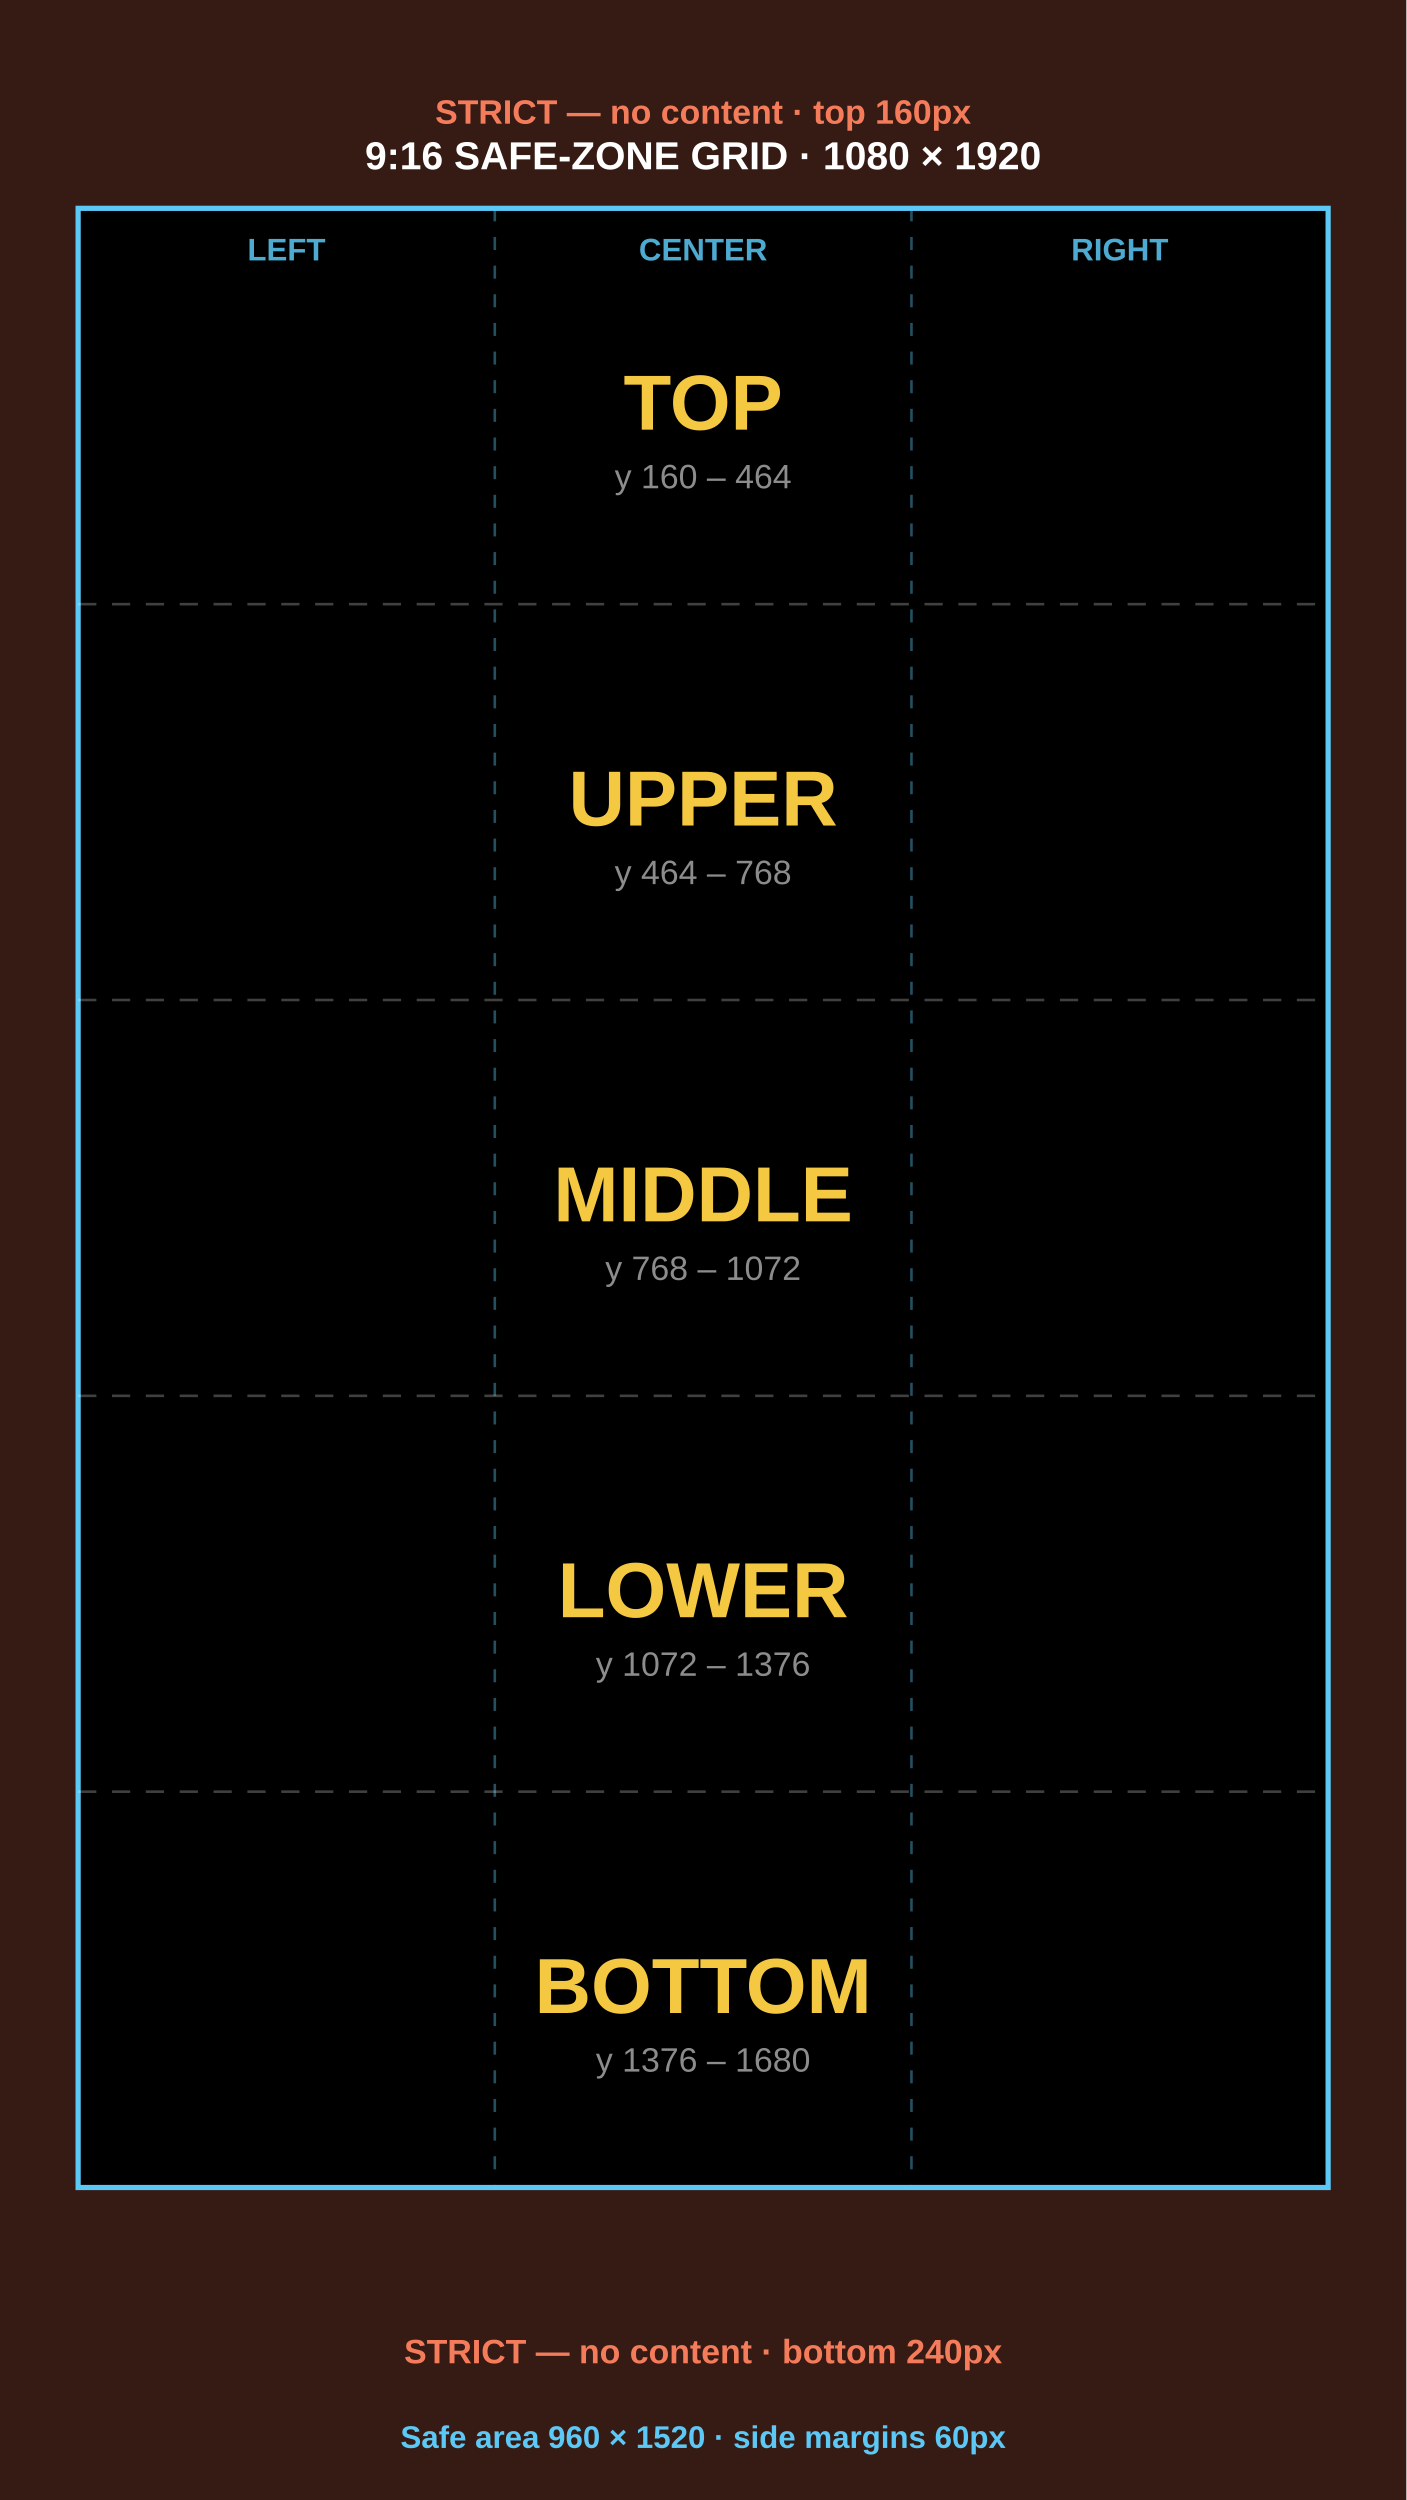
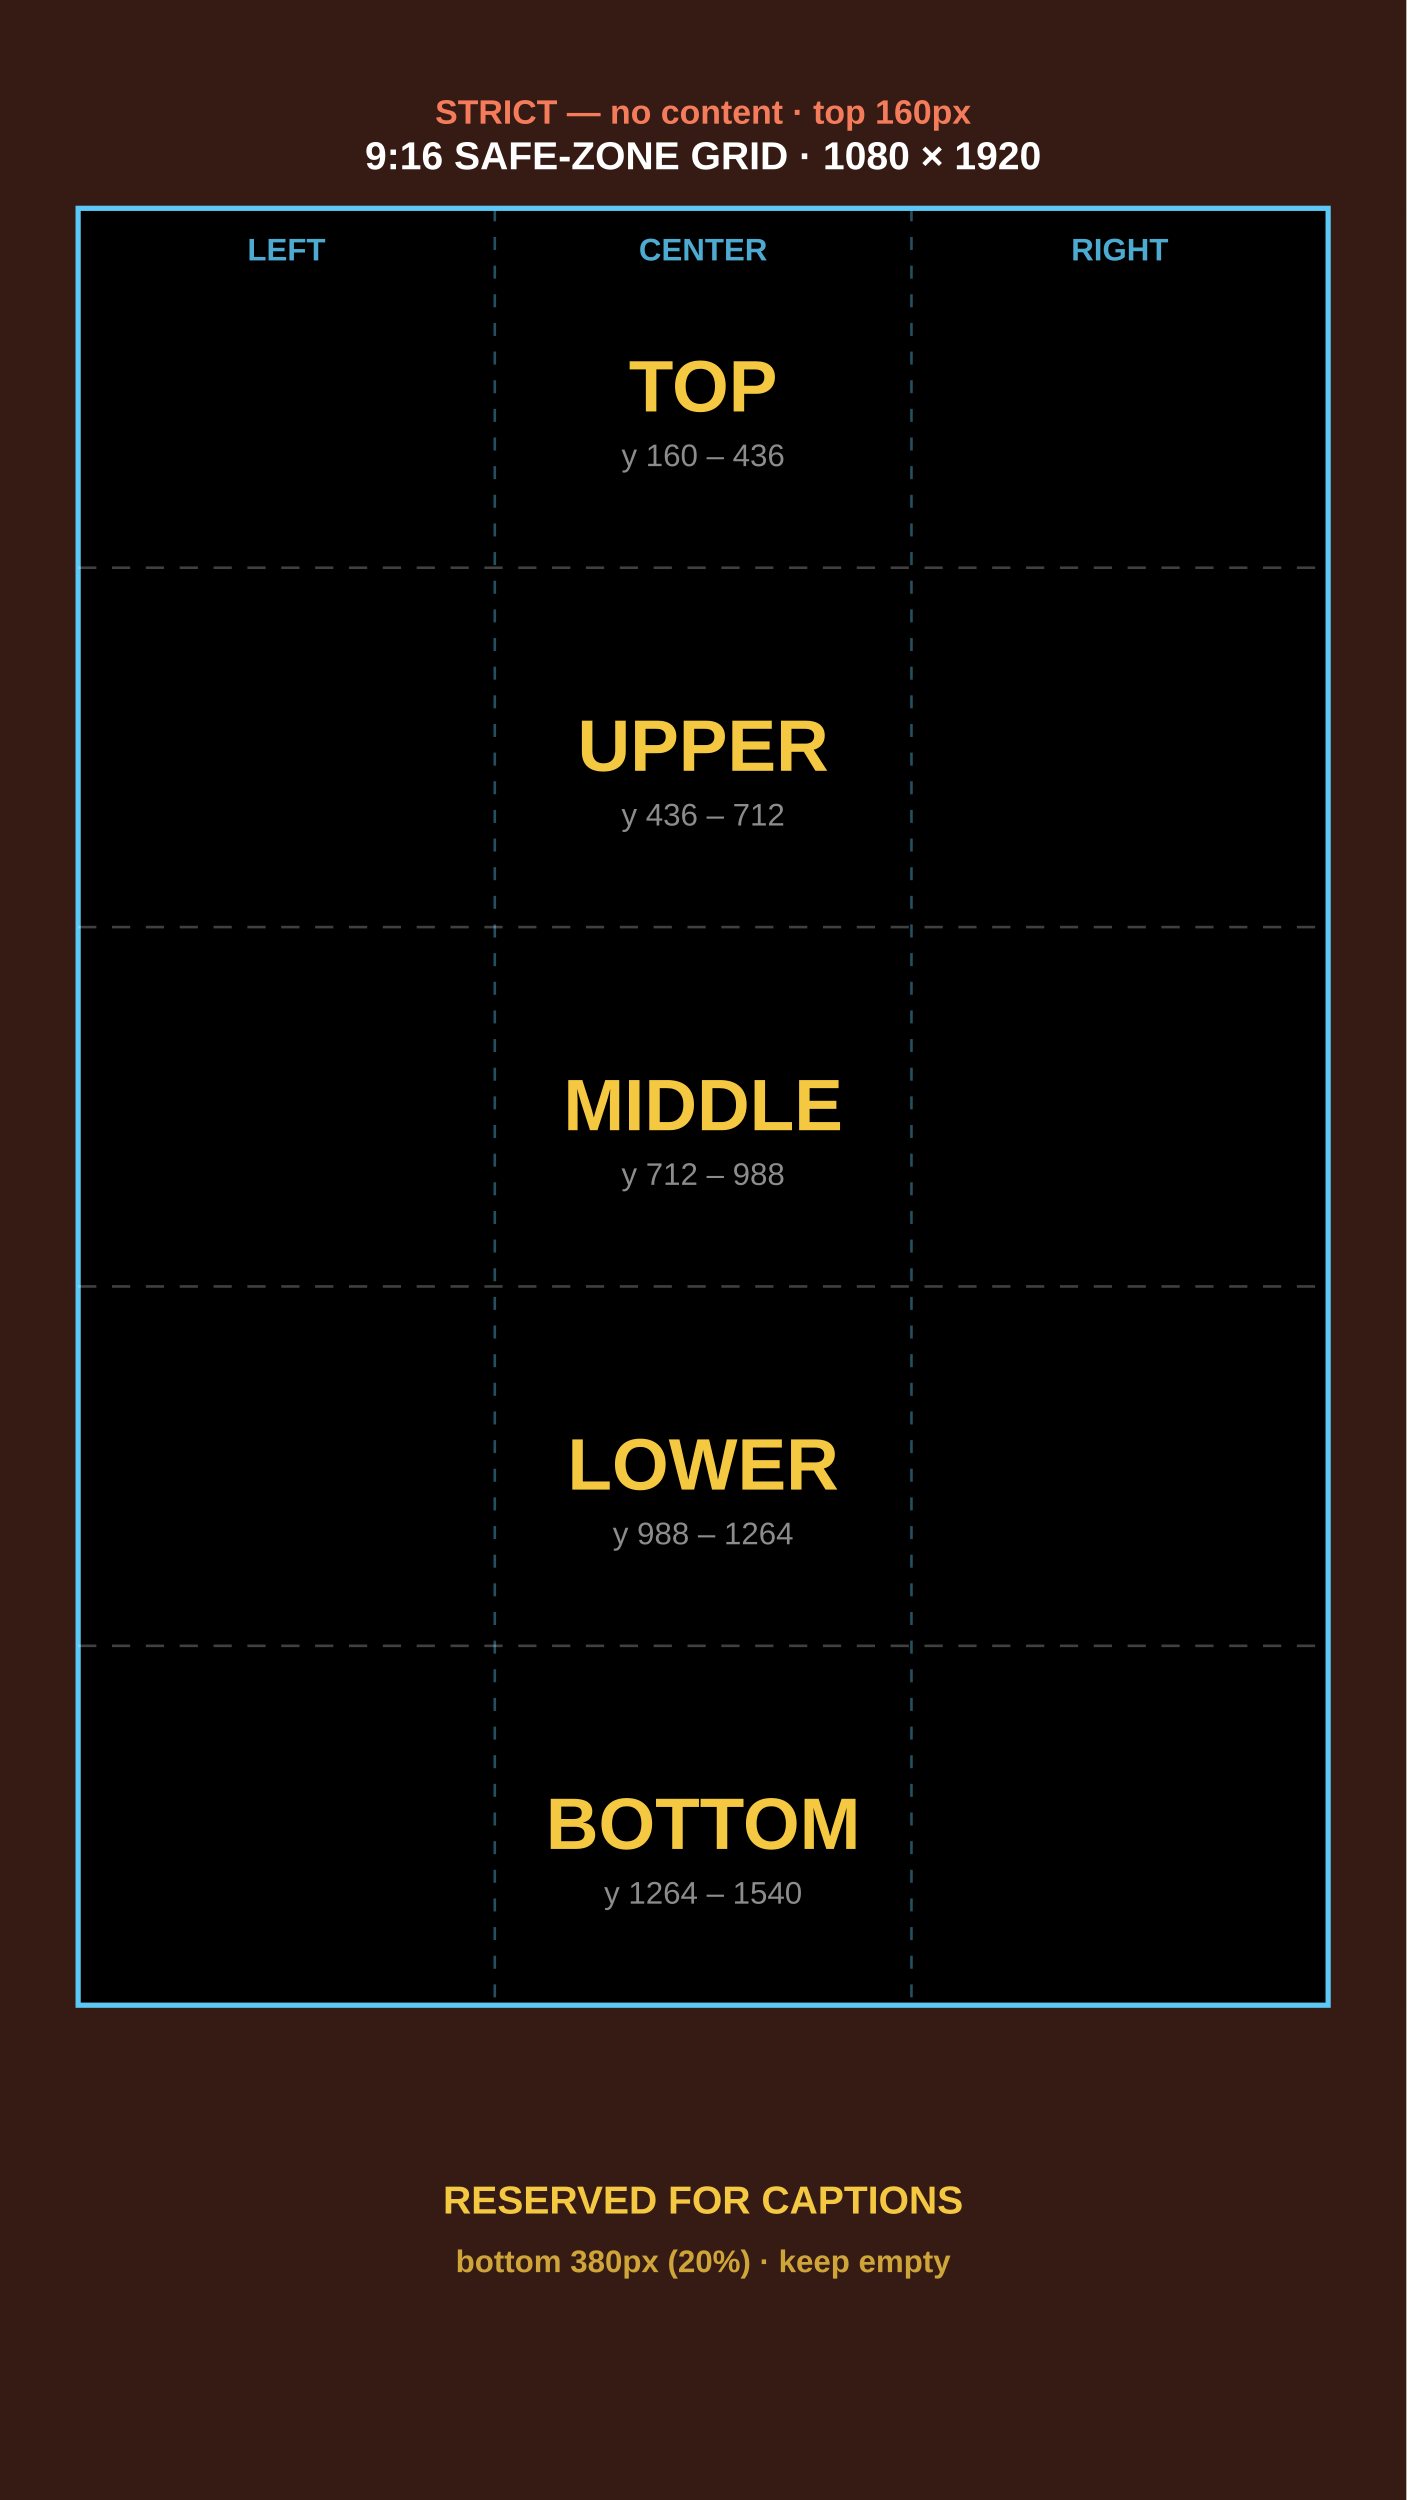
<svg xmlns="http://www.w3.org/2000/svg" viewBox="0 0 1080 1920" width="1080" height="1920" font-family="Segoe UI, Arial, sans-serif">
  <rect x="0" y="0" width="1080" height="1920" fill="#000000" />
  <g fill="#F57C5B" fill-opacity="0.22">
    <rect x="0" y="0" width="1080" height="160" />
-     <rect x="0" y="1680" width="1080" height="240" />
-     <rect x="0" y="160" width="60" height="1520" />
-     <rect x="1020" y="160" width="60" height="1520" />
+     <rect x="0" y="1540" width="1080" height="380" />
+     <rect x="0" y="160" width="60" height="1380" />
+     <rect x="1020" y="160" width="60" height="1380" />
  </g>
  <g fill="#F57C5B" font-size="26" font-weight="700" text-anchor="middle">
    <text x="540" y="95">STRICT — no content · top 160px</text>
-     <text x="540" y="1815">STRICT — no content · bottom 240px</text>
  </g>
-   <rect x="60" y="160" width="960" height="1520" fill="none" stroke="#5BC8F5" stroke-width="4" stroke-dasharray="2 0" />
+   <g fill="#F5C842" text-anchor="middle">
+     <text x="540" y="1700" font-size="30" font-weight="800">RESERVED FOR CAPTIONS</text>
+     <text x="540" y="1745" font-size="24" font-weight="600" fill-opacity="0.8">bottom 380px (20%) · keep empty</text>
+   </g>
+   <rect x="60" y="160" width="960" height="1380" fill="none" stroke="#5BC8F5" stroke-width="4" />
  <g stroke="#5BC8F5" stroke-opacity="0.4" stroke-width="2" stroke-dasharray="10 12">
-     <line x1="380" y1="160" x2="380" y2="1680" />
-     <line x1="700" y1="160" x2="700" y2="1680" />
+     <line x1="380" y1="160" x2="380" y2="1540" />
+     <line x1="700" y1="160" x2="700" y2="1540" />
  </g>
  <g fill="#5BC8F5" font-size="24" font-weight="700" text-anchor="middle" fill-opacity="0.85">
    <text x="220" y="200">LEFT</text>
    <text x="540" y="200">CENTER</text>
    <text x="860" y="200">RIGHT</text>
  </g>
  <g stroke="#FFFFFF" stroke-opacity="0.25" stroke-width="2" stroke-dasharray="14 12">
-     <line x1="60" y1="464" x2="1020" y2="464" />
-     <line x1="60" y1="768" x2="1020" y2="768" />
-     <line x1="60" y1="1072" x2="1020" y2="1072" />
-     <line x1="60" y1="1376" x2="1020" y2="1376" />
+     <line x1="60" y1="436" x2="1020" y2="436" />
+     <line x1="60" y1="712" x2="1020" y2="712" />
+     <line x1="60" y1="988" x2="1020" y2="988" />
+     <line x1="60" y1="1264" x2="1020" y2="1264" />
  </g>
  <g text-anchor="middle">
-     <g fill="#F5C842" font-size="60" font-weight="800">
-       <text x="540" y="330">TOP</text>
-       <text x="540" y="634">UPPER</text>
-       <text x="540" y="938">MIDDLE</text>
-       <text x="540" y="1242">LOWER</text>
-       <text x="540" y="1546">BOTTOM</text>
+     <g fill="#F5C842" font-size="56" font-weight="800">
+       <text x="540" y="316">TOP</text>
+       <text x="540" y="592">UPPER</text>
+       <text x="540" y="868">MIDDLE</text>
+       <text x="540" y="1144">LOWER</text>
+       <text x="540" y="1420">BOTTOM</text>
    </g>
-     <g fill="#FFFFFF" fill-opacity="0.55" font-size="26">
-       <text x="540" y="375">y 160 – 464</text>
-       <text x="540" y="679">y 464 – 768</text>
-       <text x="540" y="983">y 768 – 1072</text>
-       <text x="540" y="1287">y 1072 – 1376</text>
-       <text x="540" y="1591">y 1376 – 1680</text>
+     <g fill="#FFFFFF" fill-opacity="0.55" font-size="24">
+       <text x="540" y="358">y 160 – 436</text>
+       <text x="540" y="634">y 436 – 712</text>
+       <text x="540" y="910">y 712 – 988</text>
+       <text x="540" y="1186">y 988 – 1264</text>
+       <text x="540" y="1462">y 1264 – 1540</text>
    </g>
  </g>
  <text x="540" y="130" fill="#FFFFFF" font-size="30" font-weight="800" text-anchor="middle">9:16 SAFE-ZONE GRID · 1080 × 1920</text>
-   <text x="540" y="1880" fill="#5BC8F5" font-size="24" font-weight="600" text-anchor="middle">Safe area 960 × 1520 · side margins 60px</text>
</svg>
